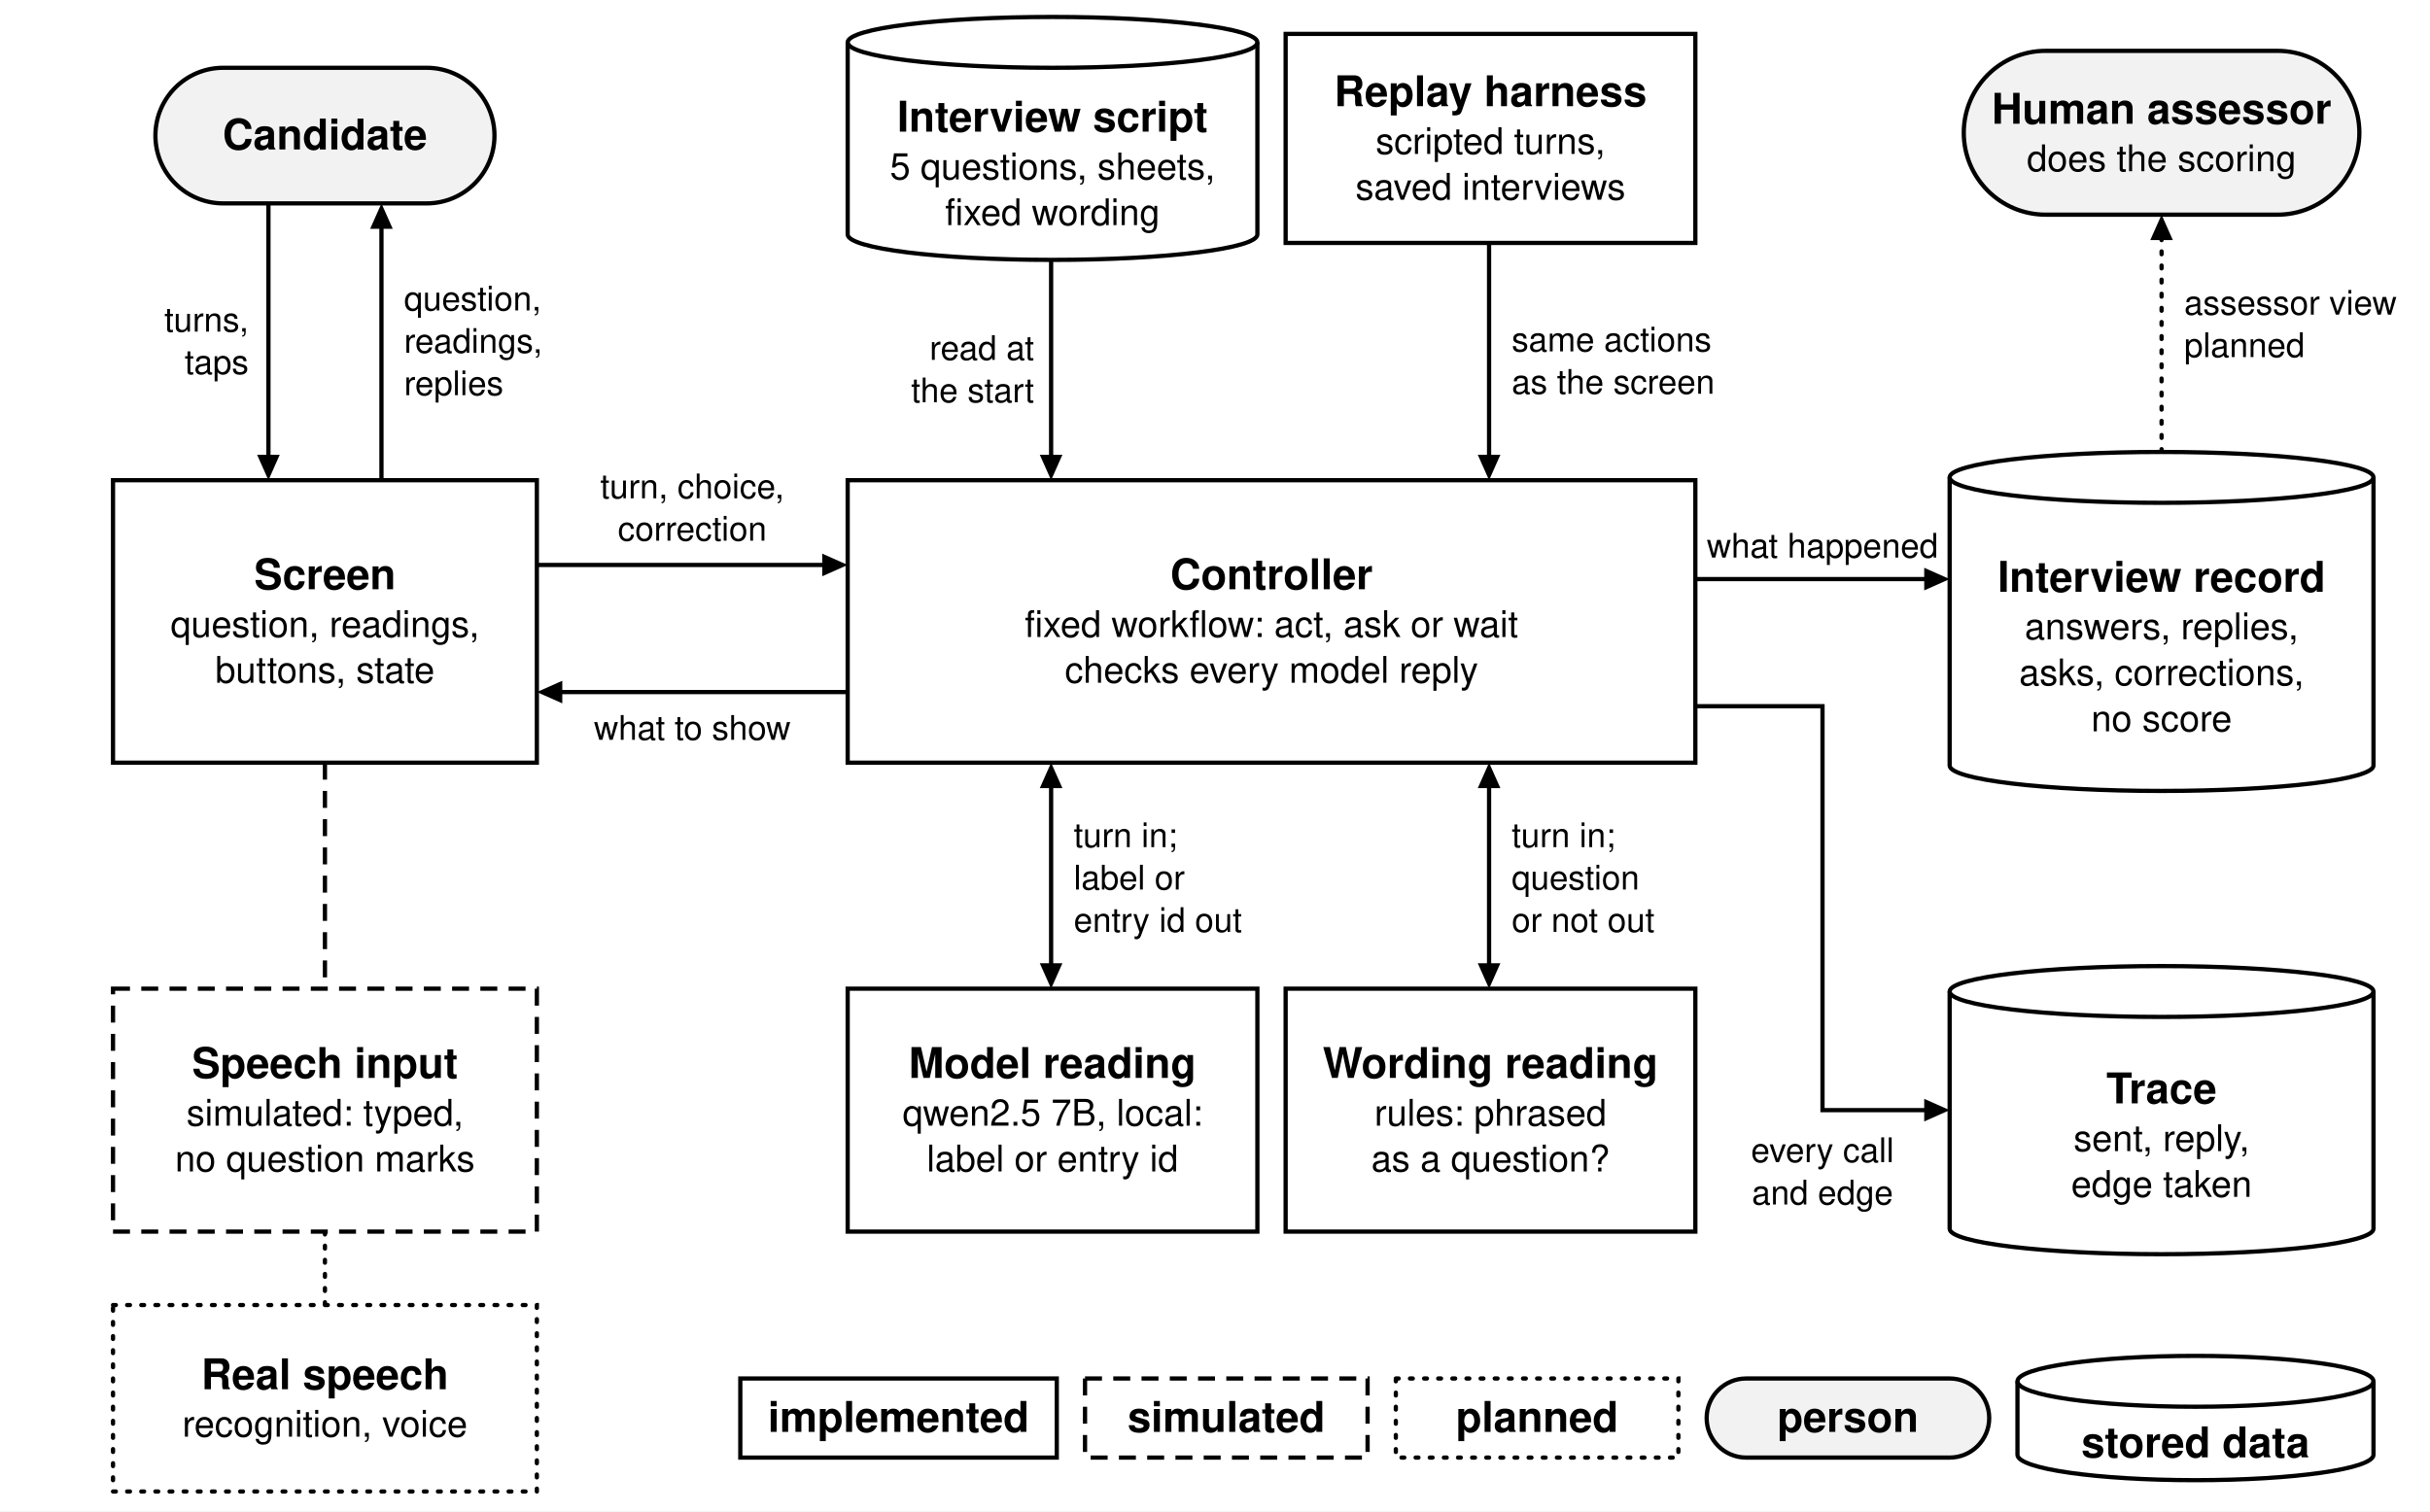
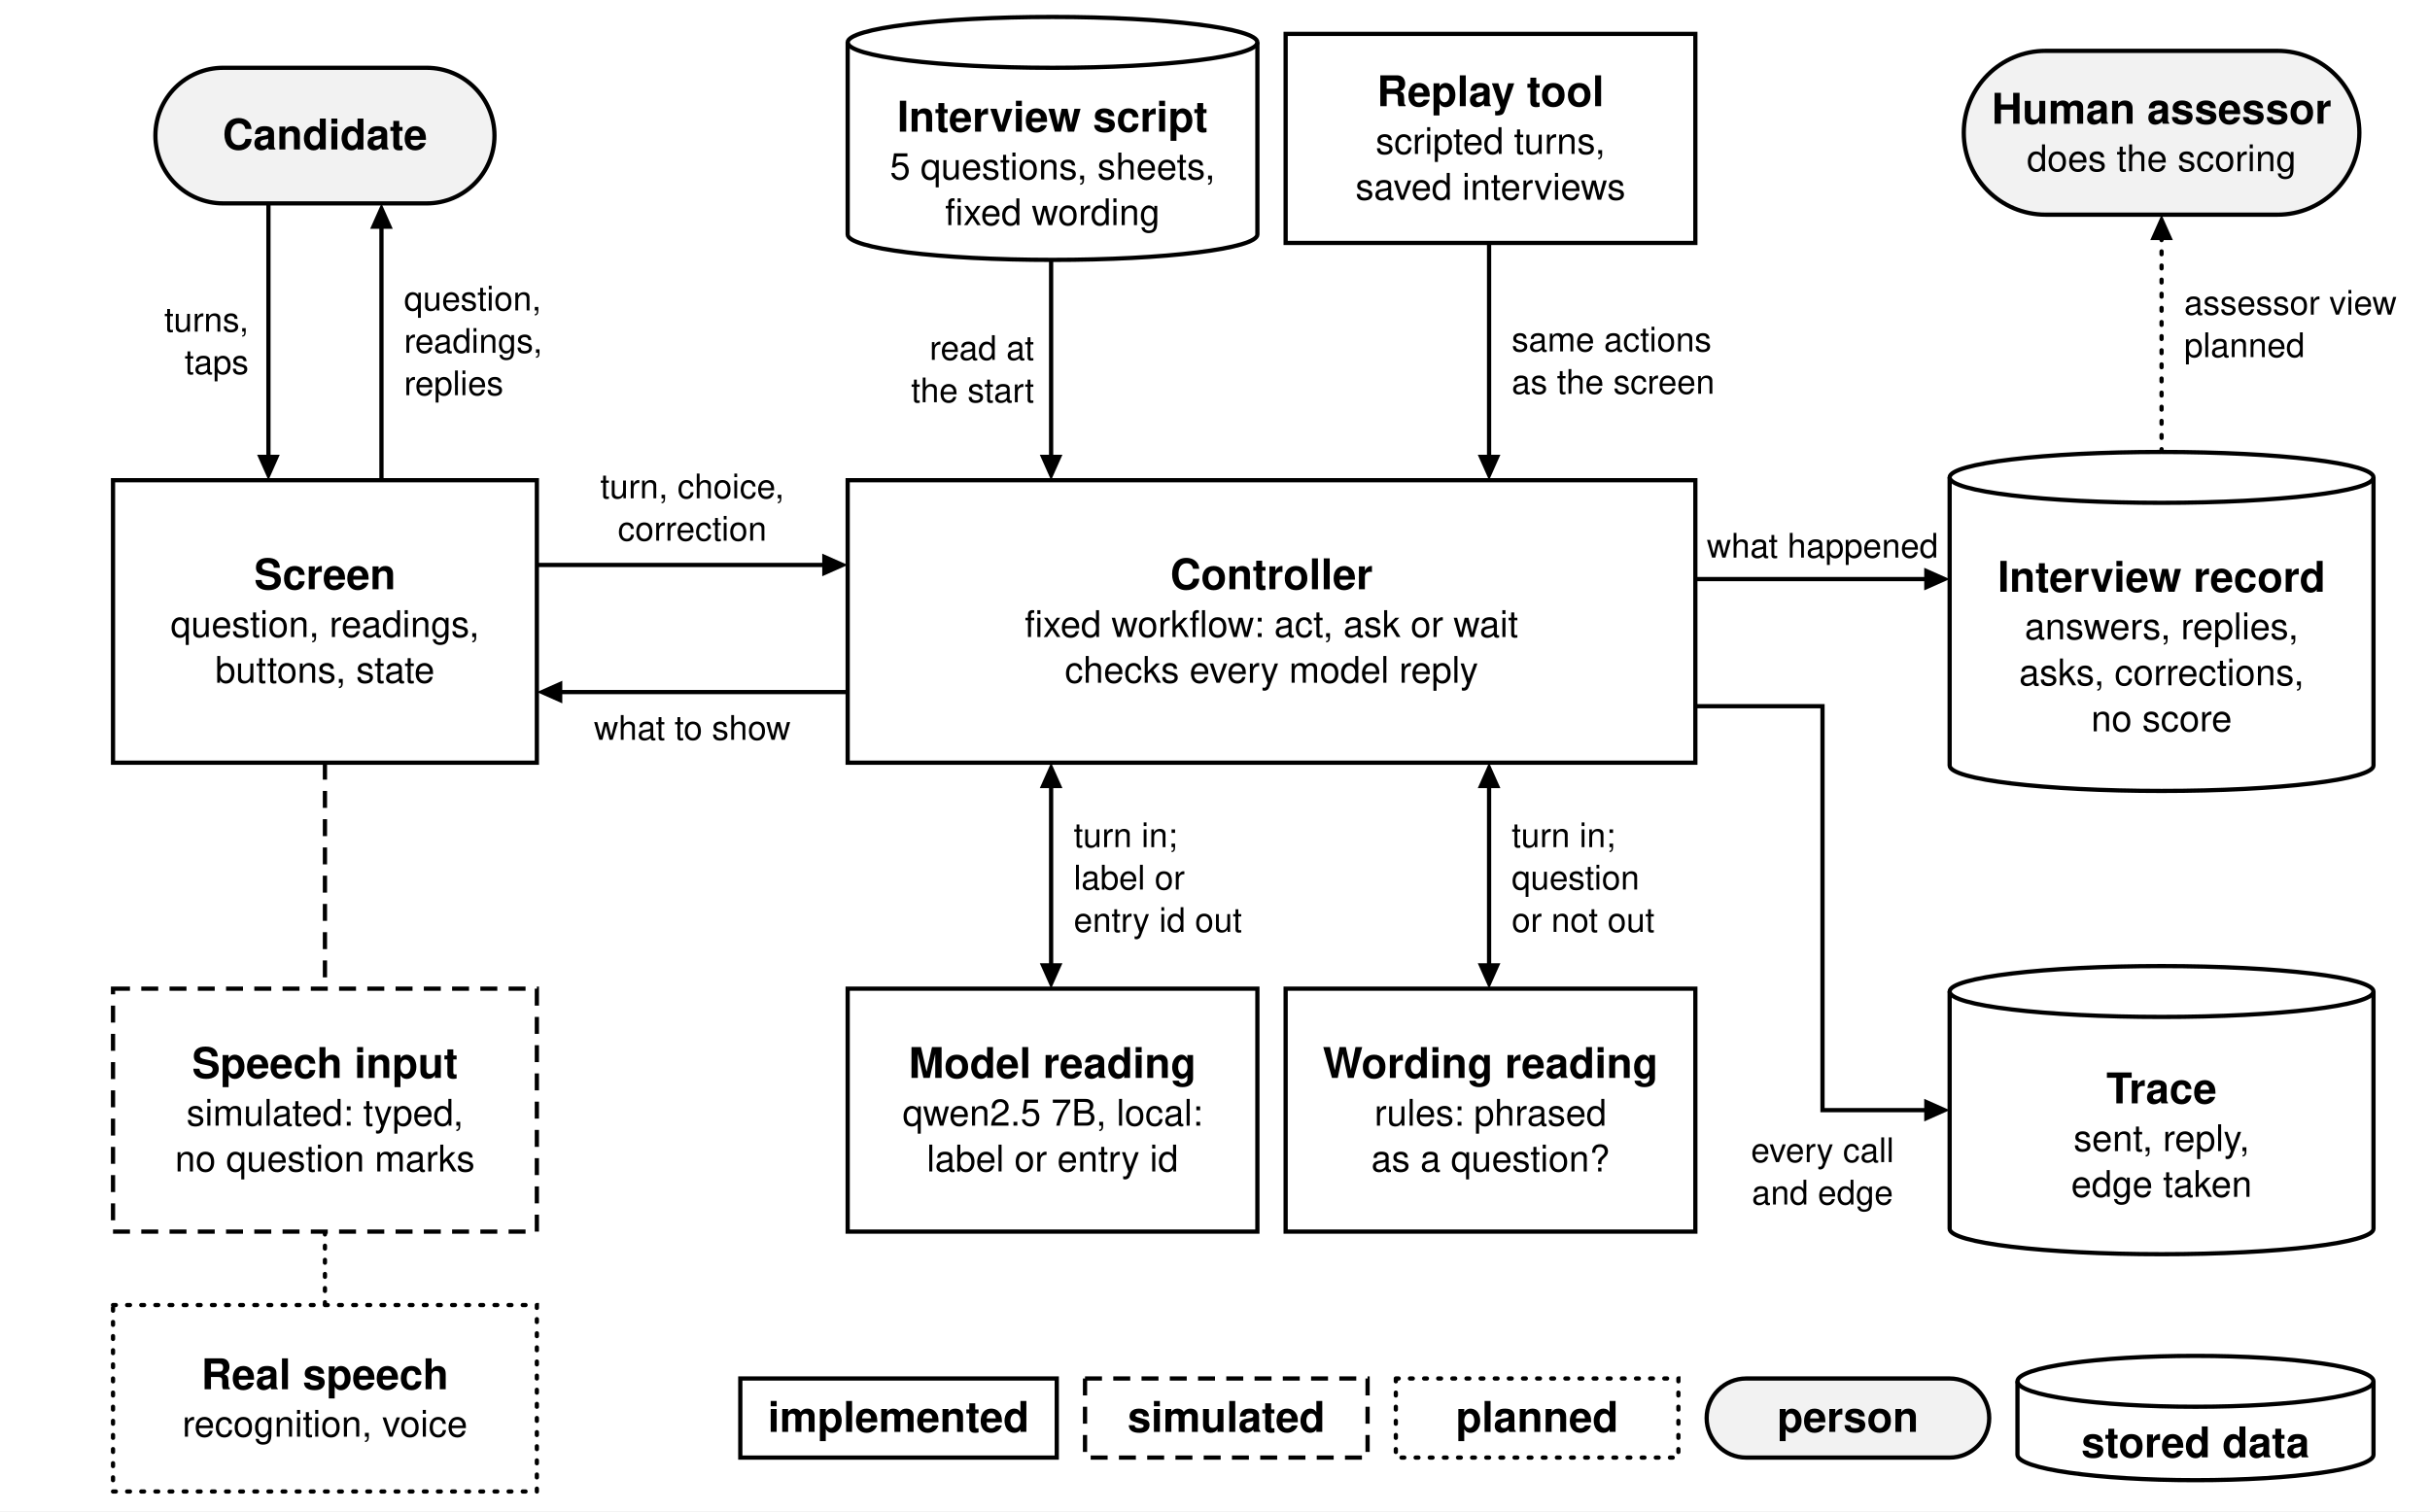
<svg xmlns="http://www.w3.org/2000/svg" width="860" height="535" viewBox="0 0 860 535" font-family="Helvetica, Arial, sans-serif" fill="#000">
  <rect width="860" height="535" fill="#fff" />
  <polyline points="95,72 95.0,162.0" fill="none" stroke="#000" stroke-width="1.5" />
  <path d="M95,170 L91.0,161.0 L99.0,161.0 Z" />
  <polyline points="135,170 135.0,80.0" fill="none" stroke="#000" stroke-width="1.5" />
  <path d="M135,72 L139.0,81.0 L131.0,81.0 Z" />
  <polyline points="190,200 292.0,200.0" fill="none" stroke="#000" stroke-width="1.5" />
  <path d="M300,200 L291.0,196.0 L291.0,204.0 Z" />
  <polyline points="300,245 198.0,245.0" fill="none" stroke="#000" stroke-width="1.5" />
  <path d="M190,245 L199.0,249.0 L199.0,241.0 Z" />
  <polyline points="372,92 372.0,162.0" fill="none" stroke="#000" stroke-width="1.5" />
  <path d="M372,170 L368.0,161.0 L376.0,161.0 Z" />
  <polyline points="527,86 527.0,162.0" fill="none" stroke="#000" stroke-width="1.5" />
  <path d="M527,170 L523.0,161.0 L531.0,161.0 Z" />
  <polyline points="372.0,278.0 372.0,342.0" fill="none" stroke="#000" stroke-width="1.5" />
  <path d="M372,350 L368.0,341.0 L376.0,341.0 Z" />
  <path d="M372,270 L376.0,279.0 L368.0,279.0 Z" />
  <polyline points="527.0,278.0 527.0,342.0" fill="none" stroke="#000" stroke-width="1.5" />
  <path d="M527,350 L523.0,341.0 L531.0,341.0 Z" />
  <path d="M527,270 L531.0,279.0 L523.0,279.0 Z" />
  <polyline points="600,205 682.0,205.0" fill="none" stroke="#000" stroke-width="1.5" />
  <path d="M690,205 L681.0,201.0 L681.0,209.0 Z" />
  <polyline points="600,250 645,250 645,393 682.0,393.0" fill="none" stroke="#000" stroke-width="1.5" />
  <path d="M690,393 L681.0,389.0 L681.0,397.0 Z" />
  <polyline points="765,160 765.0,84.0" fill="none" stroke="#000" stroke-width="1.5" stroke-dasharray="1 4" stroke-linecap="round" />
  <path d="M765,76 L769.0,85.0 L761.0,85.0 Z" />
  <polyline points="115,270 115,350" fill="none" stroke="#000" stroke-width="1.5" stroke-dasharray="6 4" />
  <polyline points="115,436 115,462" fill="none" stroke="#000" stroke-width="1.5" stroke-dasharray="1 4" stroke-linecap="round" />
  <rect x="55" y="24" width="120" height="48" rx="24.0" fill="#f2f2f2" stroke="#000" stroke-width="1.5" />
  <text x="115.0" y="52.9" font-size="15" text-anchor="middle" font-weight="bold">Candidate</text>
  <path d="M300,15 A72.5,9 0 0 1 445,15 L445,83 A72.5,9 0 0 1 300,83 Z" fill="#fff" stroke="#000" stroke-width="1.5" />
  <path d="M300,15 A72.5,9 0 0 0 445,15" fill="none" stroke="#000" stroke-width="1.5" />
  <text x="372.5" y="46.6" font-size="15" text-anchor="middle" font-weight="bold">Interview script</text>
  <text x="372.5" y="63.5" font-size="13" text-anchor="middle">5 questions, sheets,</text>
  <text x="372.5" y="79.7" font-size="13" text-anchor="middle">fixed wording</text>
  <rect x="455" y="12" width="145" height="74" rx="0" fill="#fff" stroke="#000" stroke-width="1.5" />
-   <text x="527.5" y="37.6" font-size="15" text-anchor="middle" font-weight="bold">Replay harness</text>
+   <text x="527.5" y="37.6" font-size="15" text-anchor="middle" font-weight="bold">Replay tool</text>
  <text x="527.5" y="54.5" font-size="13" text-anchor="middle">scripted turns,</text>
  <text x="527.5" y="70.7" font-size="13" text-anchor="middle">saved interviews</text>
  <rect x="695" y="18" width="140" height="58" rx="29.0" fill="#f2f2f2" stroke="#000" stroke-width="1.5" />
  <text x="765.0" y="43.8" font-size="15" text-anchor="middle" font-weight="bold">Human assessor</text>
  <text x="765.0" y="60.6" font-size="13" text-anchor="middle">does the scoring</text>
  <rect x="40" y="170" width="150" height="100" rx="0" fill="#fff" stroke="#000" stroke-width="1.5" />
  <text x="115.0" y="208.6" font-size="15" text-anchor="middle" font-weight="bold">Screen</text>
  <text x="115.0" y="225.5" font-size="13" text-anchor="middle">question, readings,</text>
  <text x="115.0" y="241.7" font-size="13" text-anchor="middle">buttons, state</text>
  <rect x="300" y="170" width="300" height="100" rx="0" fill="#fff" stroke="#000" stroke-width="1.5" />
  <text x="450.0" y="208.6" font-size="15" text-anchor="middle" font-weight="bold">Controller</text>
  <text x="450.0" y="225.5" font-size="13" text-anchor="middle">fixed workflow: act, ask or wait</text>
  <text x="450.0" y="241.7" font-size="13" text-anchor="middle">checks every model reply</text>
  <path d="M690,169 A75.0,9 0 0 1 840,169 L840,271 A75.0,9 0 0 1 690,271 Z" fill="#fff" stroke="#000" stroke-width="1.5" />
  <path d="M690,169 A75.0,9 0 0 0 840,169" fill="none" stroke="#000" stroke-width="1.5" />
  <text x="765.0" y="209.5" font-size="15" text-anchor="middle" font-weight="bold">Interview record</text>
  <text x="765.0" y="226.3" font-size="13" text-anchor="middle">answers, replies,</text>
  <text x="765.0" y="242.6" font-size="13" text-anchor="middle">asks, corrections,</text>
  <text x="765.0" y="258.9" font-size="13" text-anchor="middle">no score</text>
  <rect x="300" y="350" width="145" height="86" rx="0" fill="#fff" stroke="#000" stroke-width="1.5" />
  <text x="372.5" y="381.6" font-size="15" text-anchor="middle" font-weight="bold">Model reading</text>
  <text x="372.5" y="398.5" font-size="13" text-anchor="middle">qwen2.5 7B, local:</text>
  <text x="372.5" y="414.7" font-size="13" text-anchor="middle">label or entry id</text>
  <rect x="455" y="350" width="145" height="86" rx="0" fill="#fff" stroke="#000" stroke-width="1.5" />
  <text x="527.5" y="381.6" font-size="15" text-anchor="middle" font-weight="bold">Wording reading</text>
  <text x="527.5" y="398.5" font-size="13" text-anchor="middle">rules: phrased</text>
  <text x="527.5" y="414.7" font-size="13" text-anchor="middle">as a question?</text>
  <path d="M690,351 A75.0,9 0 0 1 840,351 L840,435 A75.0,9 0 0 1 690,435 Z" fill="#fff" stroke="#000" stroke-width="1.5" />
  <path d="M690,351 A75.0,9 0 0 0 840,351" fill="none" stroke="#000" stroke-width="1.5" />
  <text x="765.0" y="390.6" font-size="15" text-anchor="middle" font-weight="bold">Trace</text>
  <text x="765.0" y="407.5" font-size="13" text-anchor="middle">sent, reply,</text>
  <text x="765.0" y="423.7" font-size="13" text-anchor="middle">edge taken</text>
  <rect x="40" y="350" width="150" height="86" rx="0" fill="#fff" stroke="#000" stroke-width="1.5" stroke-dasharray="6 4" />
  <text x="115.0" y="381.6" font-size="15" text-anchor="middle" font-weight="bold">Speech input</text>
  <text x="115.0" y="398.5" font-size="13" text-anchor="middle">simulated: typed,</text>
  <text x="115.0" y="414.7" font-size="13" text-anchor="middle">no question marks</text>
  <rect x="40" y="462" width="150" height="66" rx="0" fill="#fff" stroke="#000" stroke-width="1.5" stroke-dasharray="1 4" stroke-linecap="round" />
  <text x="115.0" y="491.8" font-size="15" text-anchor="middle" font-weight="bold">Real speech</text>
  <text x="115.0" y="508.6" font-size="13" text-anchor="middle">recognition, voice</text>
  <rect x="262" y="488" width="112" height="28" rx="0" fill="#fff" stroke="#000" stroke-width="1.5" />
  <text x="318.0" y="506.9" font-size="15" text-anchor="middle" font-weight="bold">implemented</text>
  <rect x="384" y="488" width="100" height="28" rx="0" fill="#fff" stroke="#000" stroke-width="1.5" stroke-dasharray="6 4" />
  <text x="434.0" y="506.9" font-size="15" text-anchor="middle" font-weight="bold">simulated</text>
  <rect x="494" y="488" width="100" height="28" rx="0" fill="#fff" stroke="#000" stroke-width="1.5" stroke-dasharray="1 4" stroke-linecap="round" />
  <text x="544.0" y="506.9" font-size="15" text-anchor="middle" font-weight="bold">planned</text>
  <rect x="604" y="488" width="100" height="28" rx="14.0" fill="#f2f2f2" stroke="#000" stroke-width="1.5" />
  <text x="654.0" y="506.9" font-size="15" text-anchor="middle" font-weight="bold">person</text>
  <path d="M714,489 A63.0,9 0 0 1 840,489 L840,515 A63.0,9 0 0 1 714,515 Z" fill="#fff" stroke="#000" stroke-width="1.5" />
  <path d="M714,489 A63.0,9 0 0 0 840,489" fill="none" stroke="#000" stroke-width="1.5" />
  <text x="777.0" y="515.9" font-size="15" text-anchor="middle" font-weight="bold">stored data</text>
  <text x="88" y="117.4" font-size="12" text-anchor="end">turns,</text>
  <text x="88" y="132.4" font-size="12" text-anchor="end">taps</text>
  <text x="143" y="109.9" font-size="12" text-anchor="start">question,</text>
  <text x="143" y="124.9" font-size="12" text-anchor="start">readings,</text>
  <text x="143" y="139.9" font-size="12" text-anchor="start">replies</text>
  <text x="245.0" y="176.4" font-size="12" text-anchor="middle">turn, choice,</text>
  <text x="245.0" y="191.4" font-size="12" text-anchor="middle">correction</text>
  <text x="245.0" y="261.9" font-size="12" text-anchor="middle">what to show</text>
  <text x="366" y="127.4" font-size="12" text-anchor="end">read at</text>
  <text x="366" y="142.4" font-size="12" text-anchor="end">the start</text>
  <text x="535" y="124.4" font-size="12" text-anchor="start">same actions</text>
  <text x="535" y="139.4" font-size="12" text-anchor="start">as the screen</text>
  <text x="380" y="299.9" font-size="12" text-anchor="start">turn in;</text>
  <text x="380" y="314.9" font-size="12" text-anchor="start">label or</text>
  <text x="380" y="329.9" font-size="12" text-anchor="start">entry id out</text>
  <text x="535" y="299.9" font-size="12" text-anchor="start">turn in;</text>
  <text x="535" y="314.9" font-size="12" text-anchor="start">question</text>
  <text x="535" y="329.9" font-size="12" text-anchor="start">or not out</text>
  <text x="645.0" y="197.4" font-size="12" text-anchor="middle">what happened</text>
  <text x="645.0" y="411.4" font-size="12" text-anchor="middle">every call</text>
  <text x="645.0" y="426.4" font-size="12" text-anchor="middle">and edge</text>
  <text x="773" y="111.4" font-size="12" text-anchor="start">assessor view</text>
  <text x="773" y="126.4" font-size="12" text-anchor="start">planned</text>
</svg>
